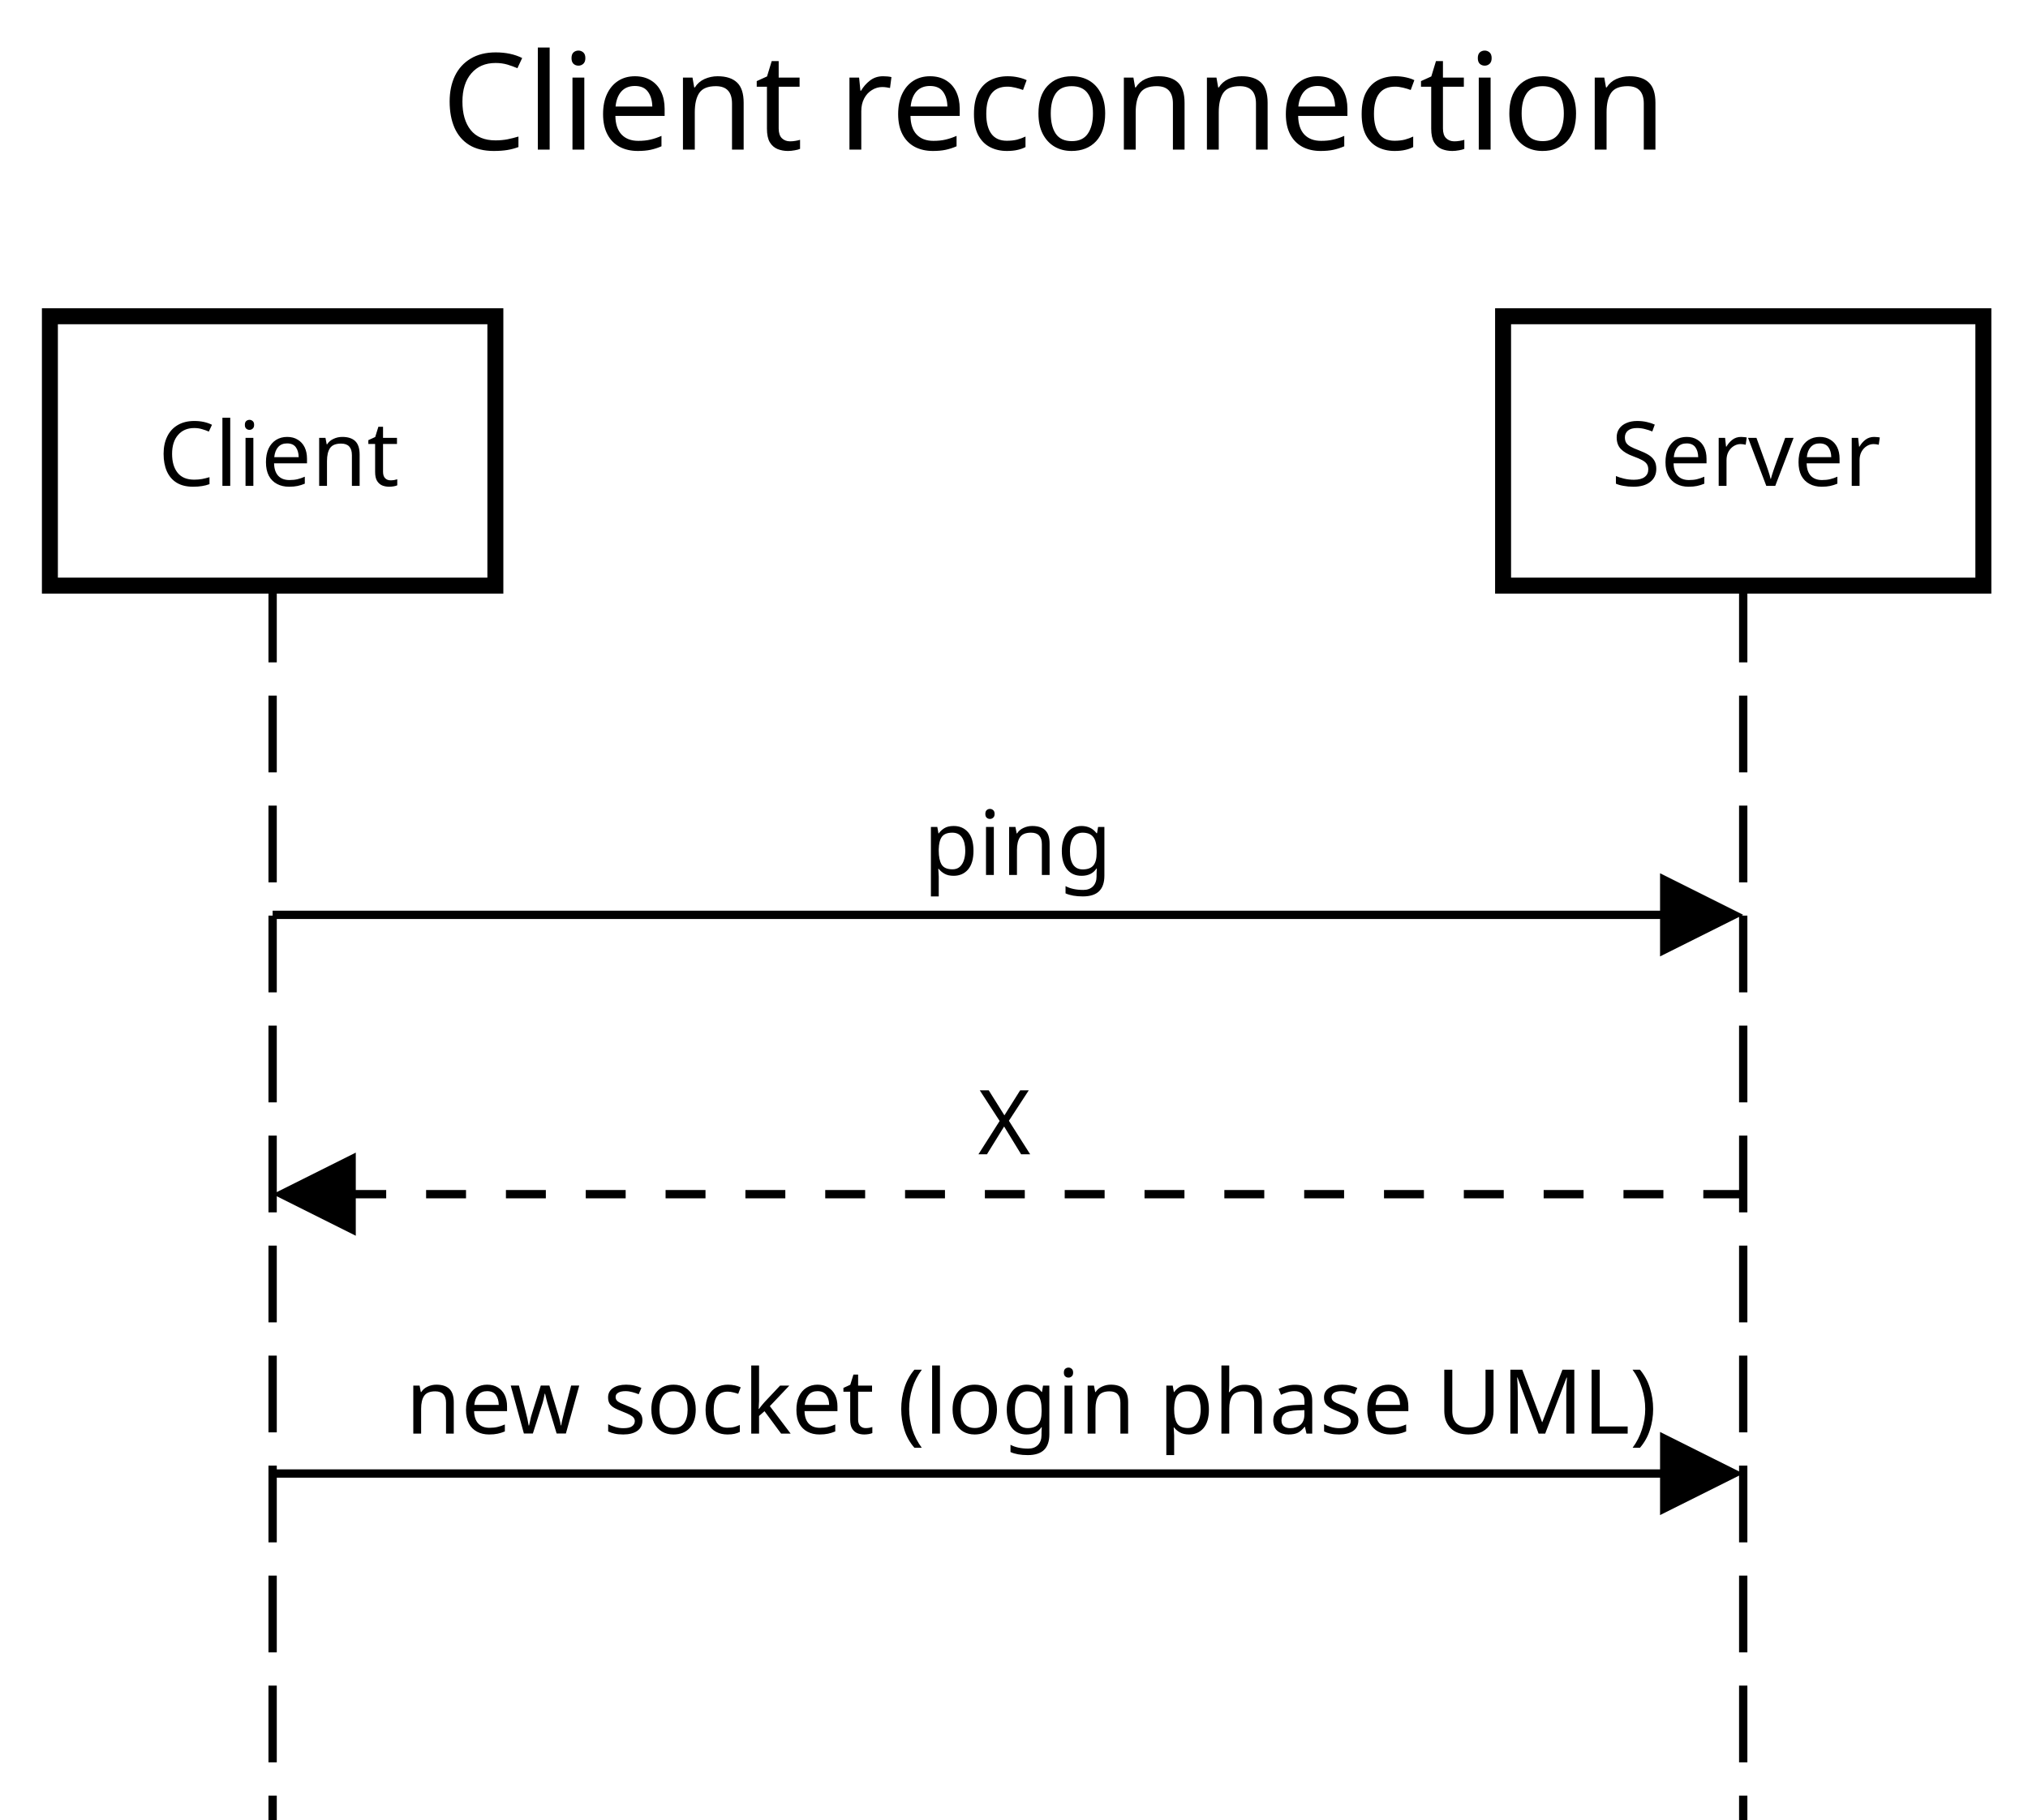
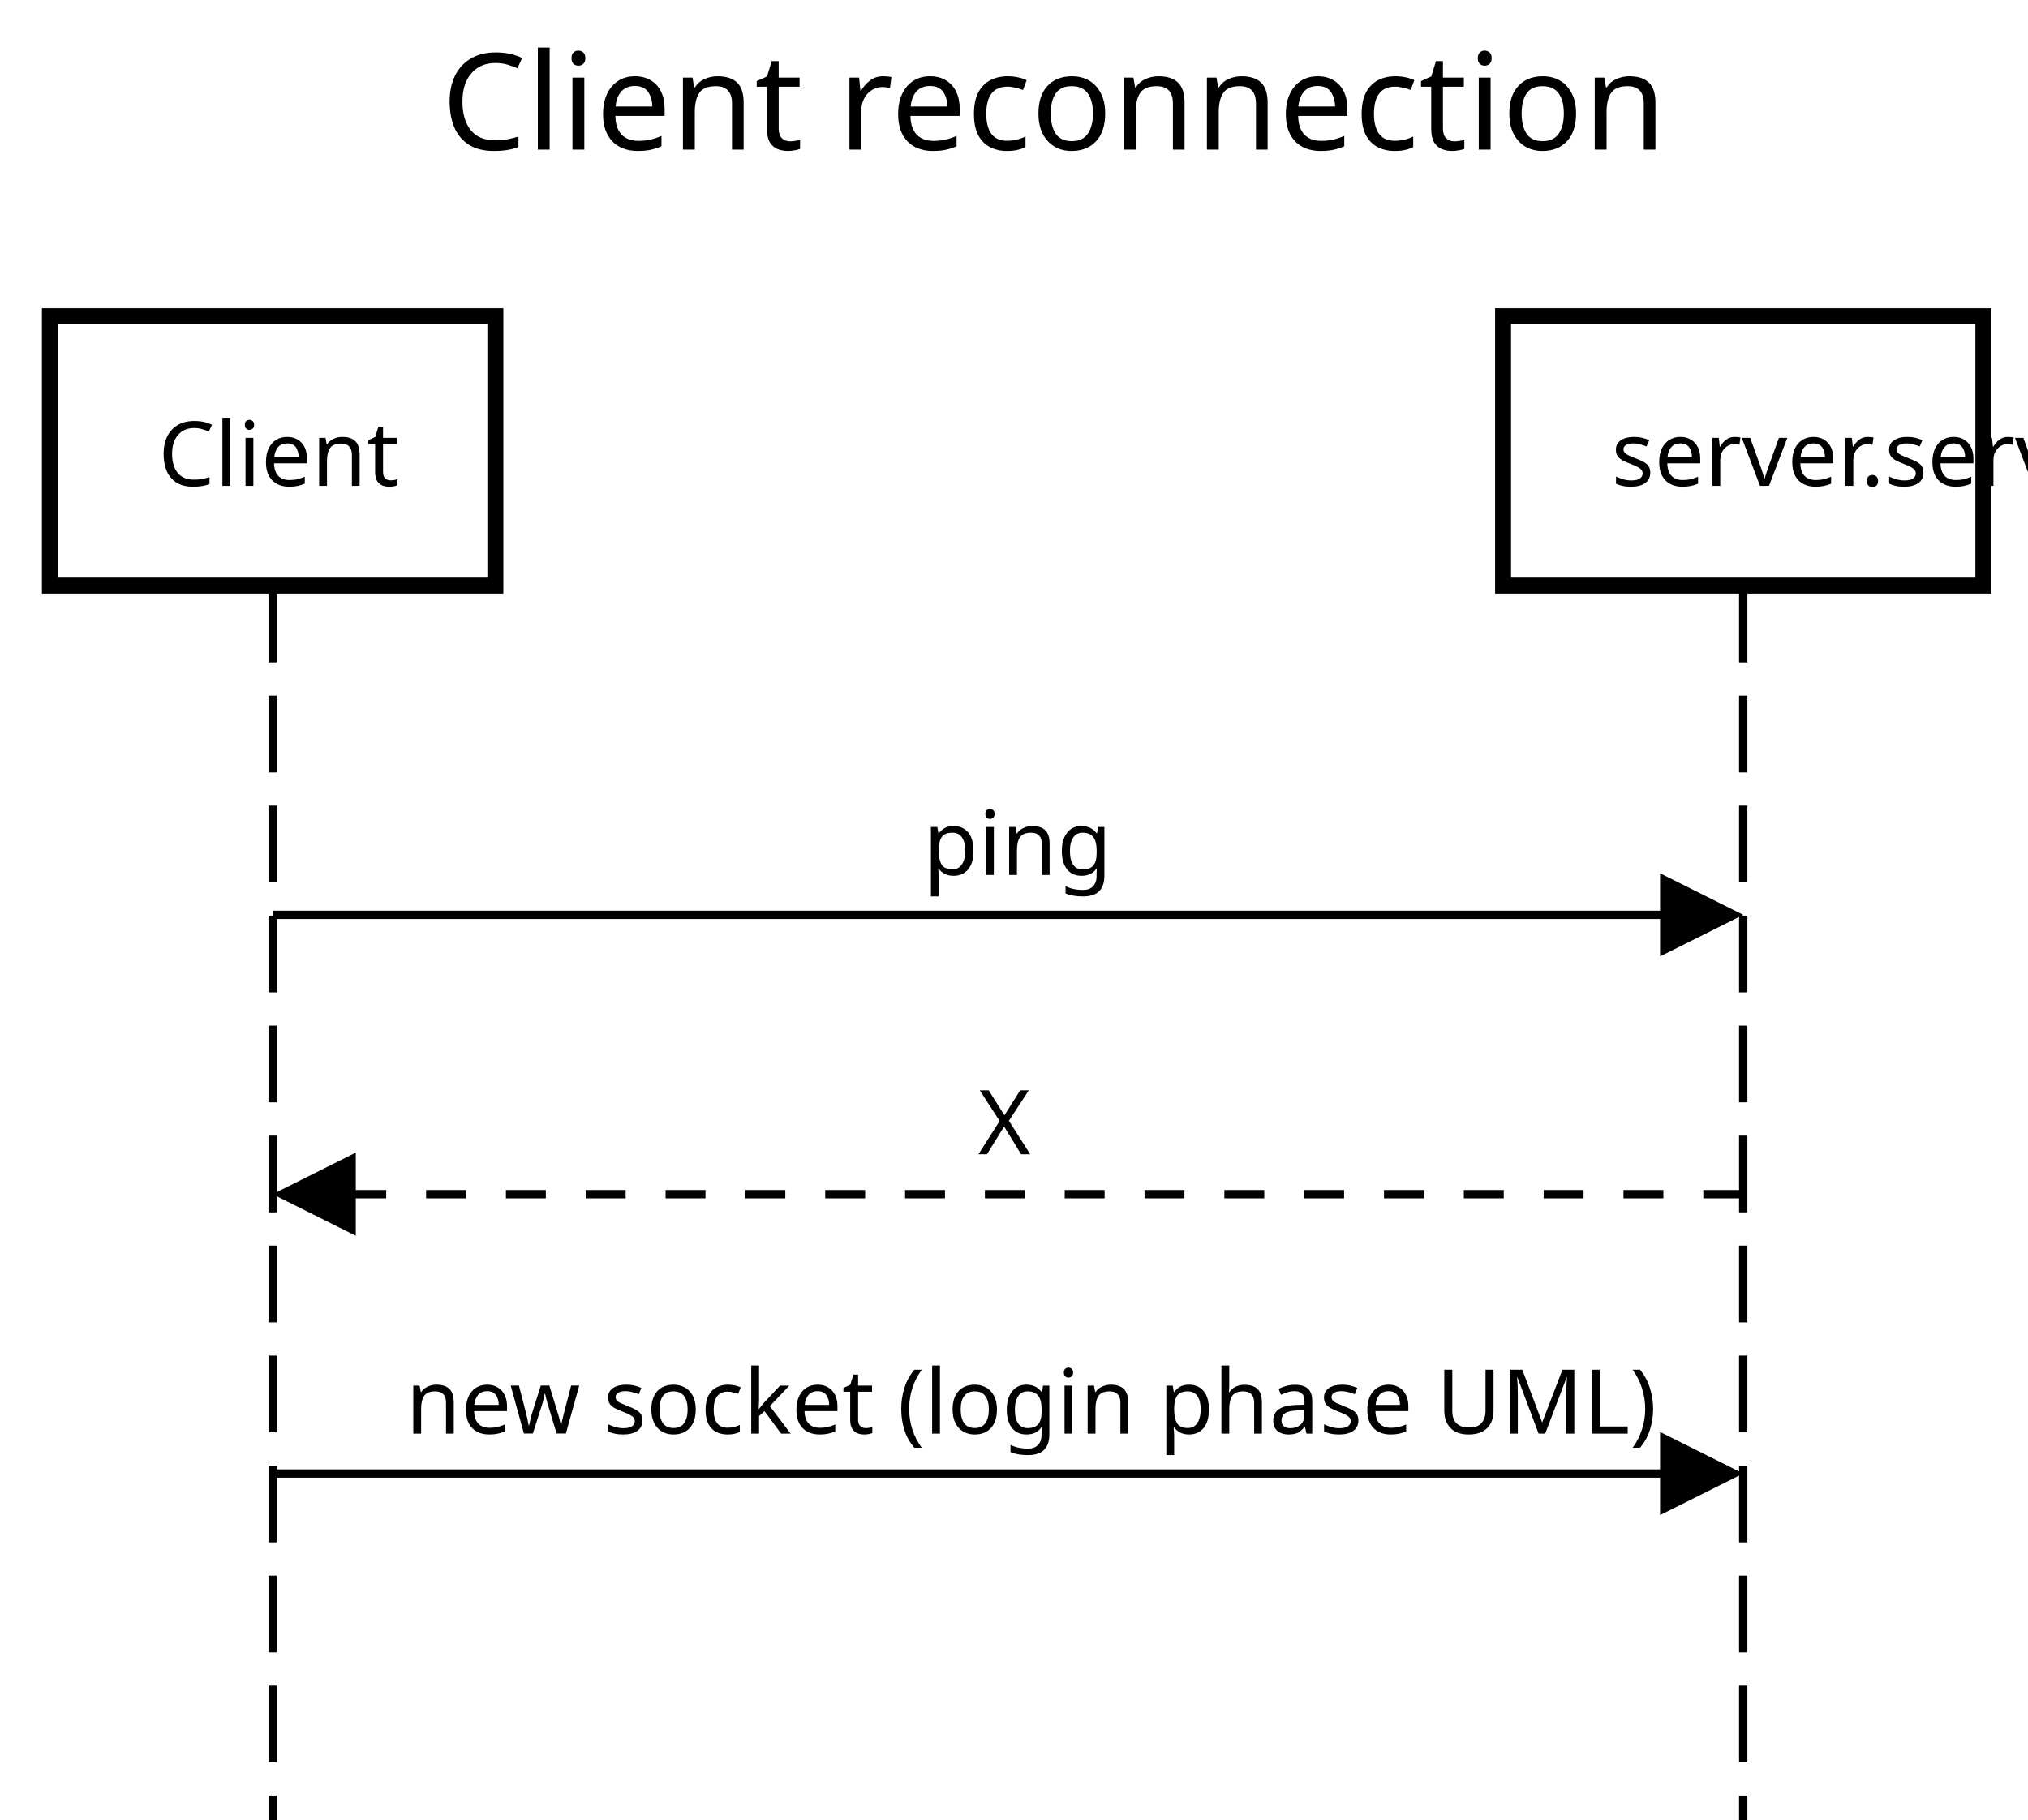
<svg xmlns="http://www.w3.org/2000/svg" version="1.1" width="332" height="298">
  <defs />
  <g>
    <g />
    <g />
    <g />
    <g>
      <rect fill="white" stroke="none" x="0" y="0" width="332" height="298" />
    </g>
    <g>
      <text fill="black" stroke="none" font-family="sans-serif" font-size="16.5pt" font-style="normal" font-weight="normal" text-decoration="normal" x="72.264" y="24.503" text-anchor="start" dominant-baseline="alphabetic" xml:space="preserve">Client reconnection</text>
    </g>
    <g />
    <g>
      <path fill="none" stroke="black" paint-order="fill stroke markers" d=" M 44.631 95.888 L 44.631 298.444" stroke-miterlimit="10" stroke-width="1.361" stroke-dasharray="12.566,5.445" />
      <path fill="none" stroke="black" paint-order="fill stroke markers" d=" M 285.379 95.888 L 285.379 298.444" stroke-miterlimit="10" stroke-width="1.361" stroke-dasharray="12.566,5.445" />
    </g>
    <g>
      <path fill="none" stroke="none" />
      <g>
        <path fill="white" stroke="black" paint-order="fill stroke markers" d=" M 8.168 51.783 L 81.095 51.783 L 81.095 95.888 L 8.168 95.888 L 8.168 51.783 Z" stroke-miterlimit="10" stroke-width="2.614" stroke-dasharray="" />
      </g>
      <g>
        <g />
        <text fill="black" stroke="none" font-family="sans-serif" font-size="11pt" font-style="normal" font-weight="normal" text-decoration="normal" x="25.891" y="79.552" text-anchor="start" dominant-baseline="alphabetic" xml:space="preserve">Client</text>
      </g>
      <path fill="none" stroke="none" />
      <g>
        <path fill="white" stroke="black" paint-order="fill stroke markers" d=" M 246.066 51.783 L 324.692 51.783 L 324.692 95.888 L 246.066 95.888 L 246.066 51.783 Z" stroke-miterlimit="10" stroke-width="2.614" stroke-dasharray="" />
      </g>
      <g>
        <g />
-         <text fill="black" stroke="none" font-family="sans-serif" font-size="11pt" font-style="normal" font-weight="normal" text-decoration="normal" x="263.79" y="79.552" text-anchor="start" dominant-baseline="alphabetic" xml:space="preserve">Server</text>
+         <text fill="black" stroke="none" font-family="sans-serif" font-size="11pt" font-style="normal" font-weight="normal" text-decoration="normal" x="263.79" y="79.552" text-anchor="start" dominant-baseline="alphabetic" xml:space="preserve">server.server</text>
      </g>
    </g>
    <g>
      <g>
        <g>
          <rect fill="white" stroke="none" x="148.697" y="128.558" width="32.617" height="21.236" />
        </g>
        <text fill="black" stroke="none" font-family="sans-serif" font-size="11pt" font-style="normal" font-weight="normal" text-decoration="normal" x="151.147" y="143.26" text-anchor="start" dominant-baseline="alphabetic" xml:space="preserve">ping</text>
      </g>
      <g>
        <path fill="none" stroke="black" paint-order="fill stroke markers" d=" M 44.631 149.794 L 271.929 149.794" stroke-miterlimit="10" stroke-width="1.361" stroke-dasharray="" />
        <g transform="translate(285.3787,149.7938) translate(-285.3787,-149.7938)">
          <path fill="black" stroke="none" paint-order="stroke fill markers" d=" M 271.766 142.987 L 285.379 149.794 L 271.766 156.6 Z" />
        </g>
      </g>
      <g>
        <g>
          <rect fill="white" stroke="none" x="157.666" y="174.297" width="14.679" height="21.236" />
        </g>
        <text fill="black" stroke="none" font-family="sans-serif" font-size="11pt" font-style="normal" font-weight="normal" text-decoration="normal" x="160.116" y="188.998" text-anchor="start" dominant-baseline="alphabetic" xml:space="preserve">X</text>
      </g>
      <g>
        <path fill="none" stroke="black" paint-order="fill stroke markers" d=" M 285.379 195.532 L 58.081 195.532" stroke-miterlimit="10" stroke-width="1.361" stroke-dasharray="6.534" />
        <g transform="translate(44.63145,195.5324) translate(-44.63145,-195.5324)">
          <path fill="black" stroke="none" paint-order="stroke fill markers" d=" M 58.244 188.726 L 44.631 195.532 L 58.244 202.339 Z" />
        </g>
      </g>
      <g>
        <g>
          <rect fill="white" stroke="none" x="63.961" y="220.035" width="202.087" height="21.236" />
        </g>
        <text fill="black" stroke="none" font-family="sans-serif" font-size="11pt" font-style="normal" font-weight="normal" text-decoration="normal" x="66.412" y="234.737" text-anchor="start" dominant-baseline="alphabetic" xml:space="preserve">new socket (login phase UML)</text>
      </g>
      <g>
        <path fill="none" stroke="black" paint-order="fill stroke markers" d=" M 44.631 241.271 L 271.929 241.271" stroke-miterlimit="10" stroke-width="1.361" stroke-dasharray="" />
        <g transform="translate(285.3787,241.271) translate(-285.3787,-241.271)">
          <path fill="black" stroke="none" paint-order="stroke fill markers" d=" M 271.766 234.465 L 285.379 241.271 L 271.766 248.077 Z" />
        </g>
      </g>
    </g>
    <g />
    <g />
  </g>
</svg>
